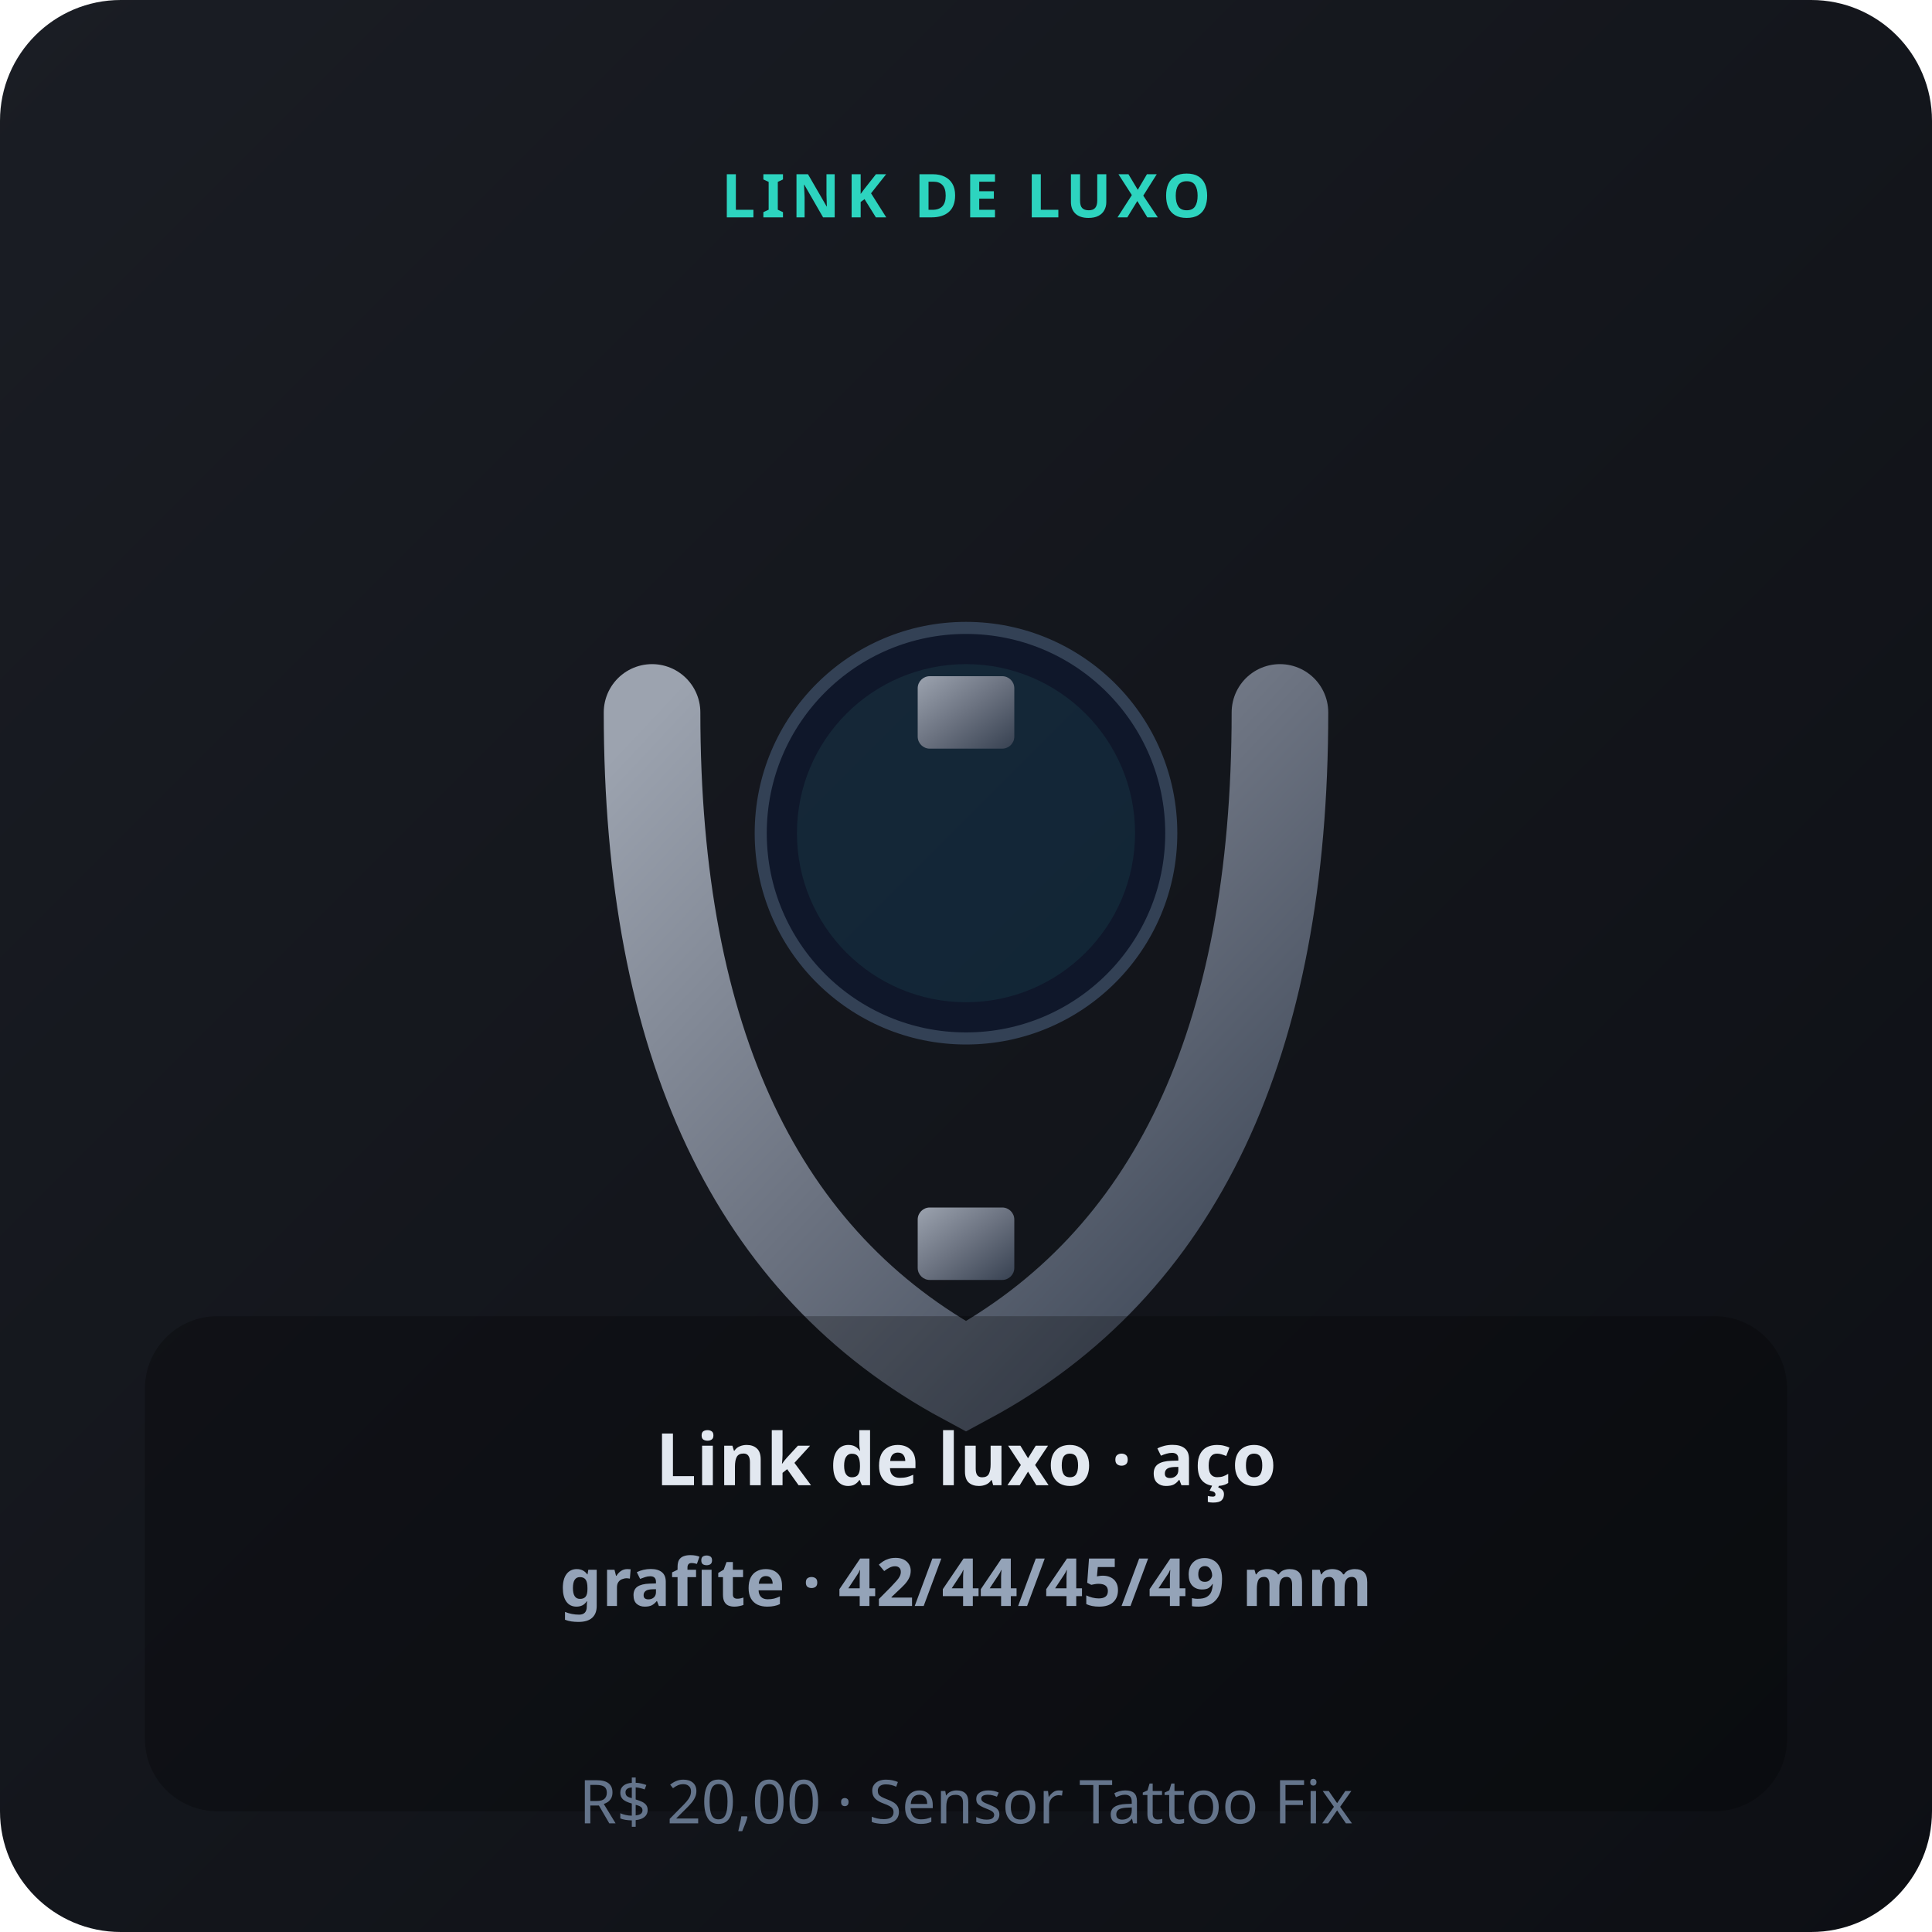
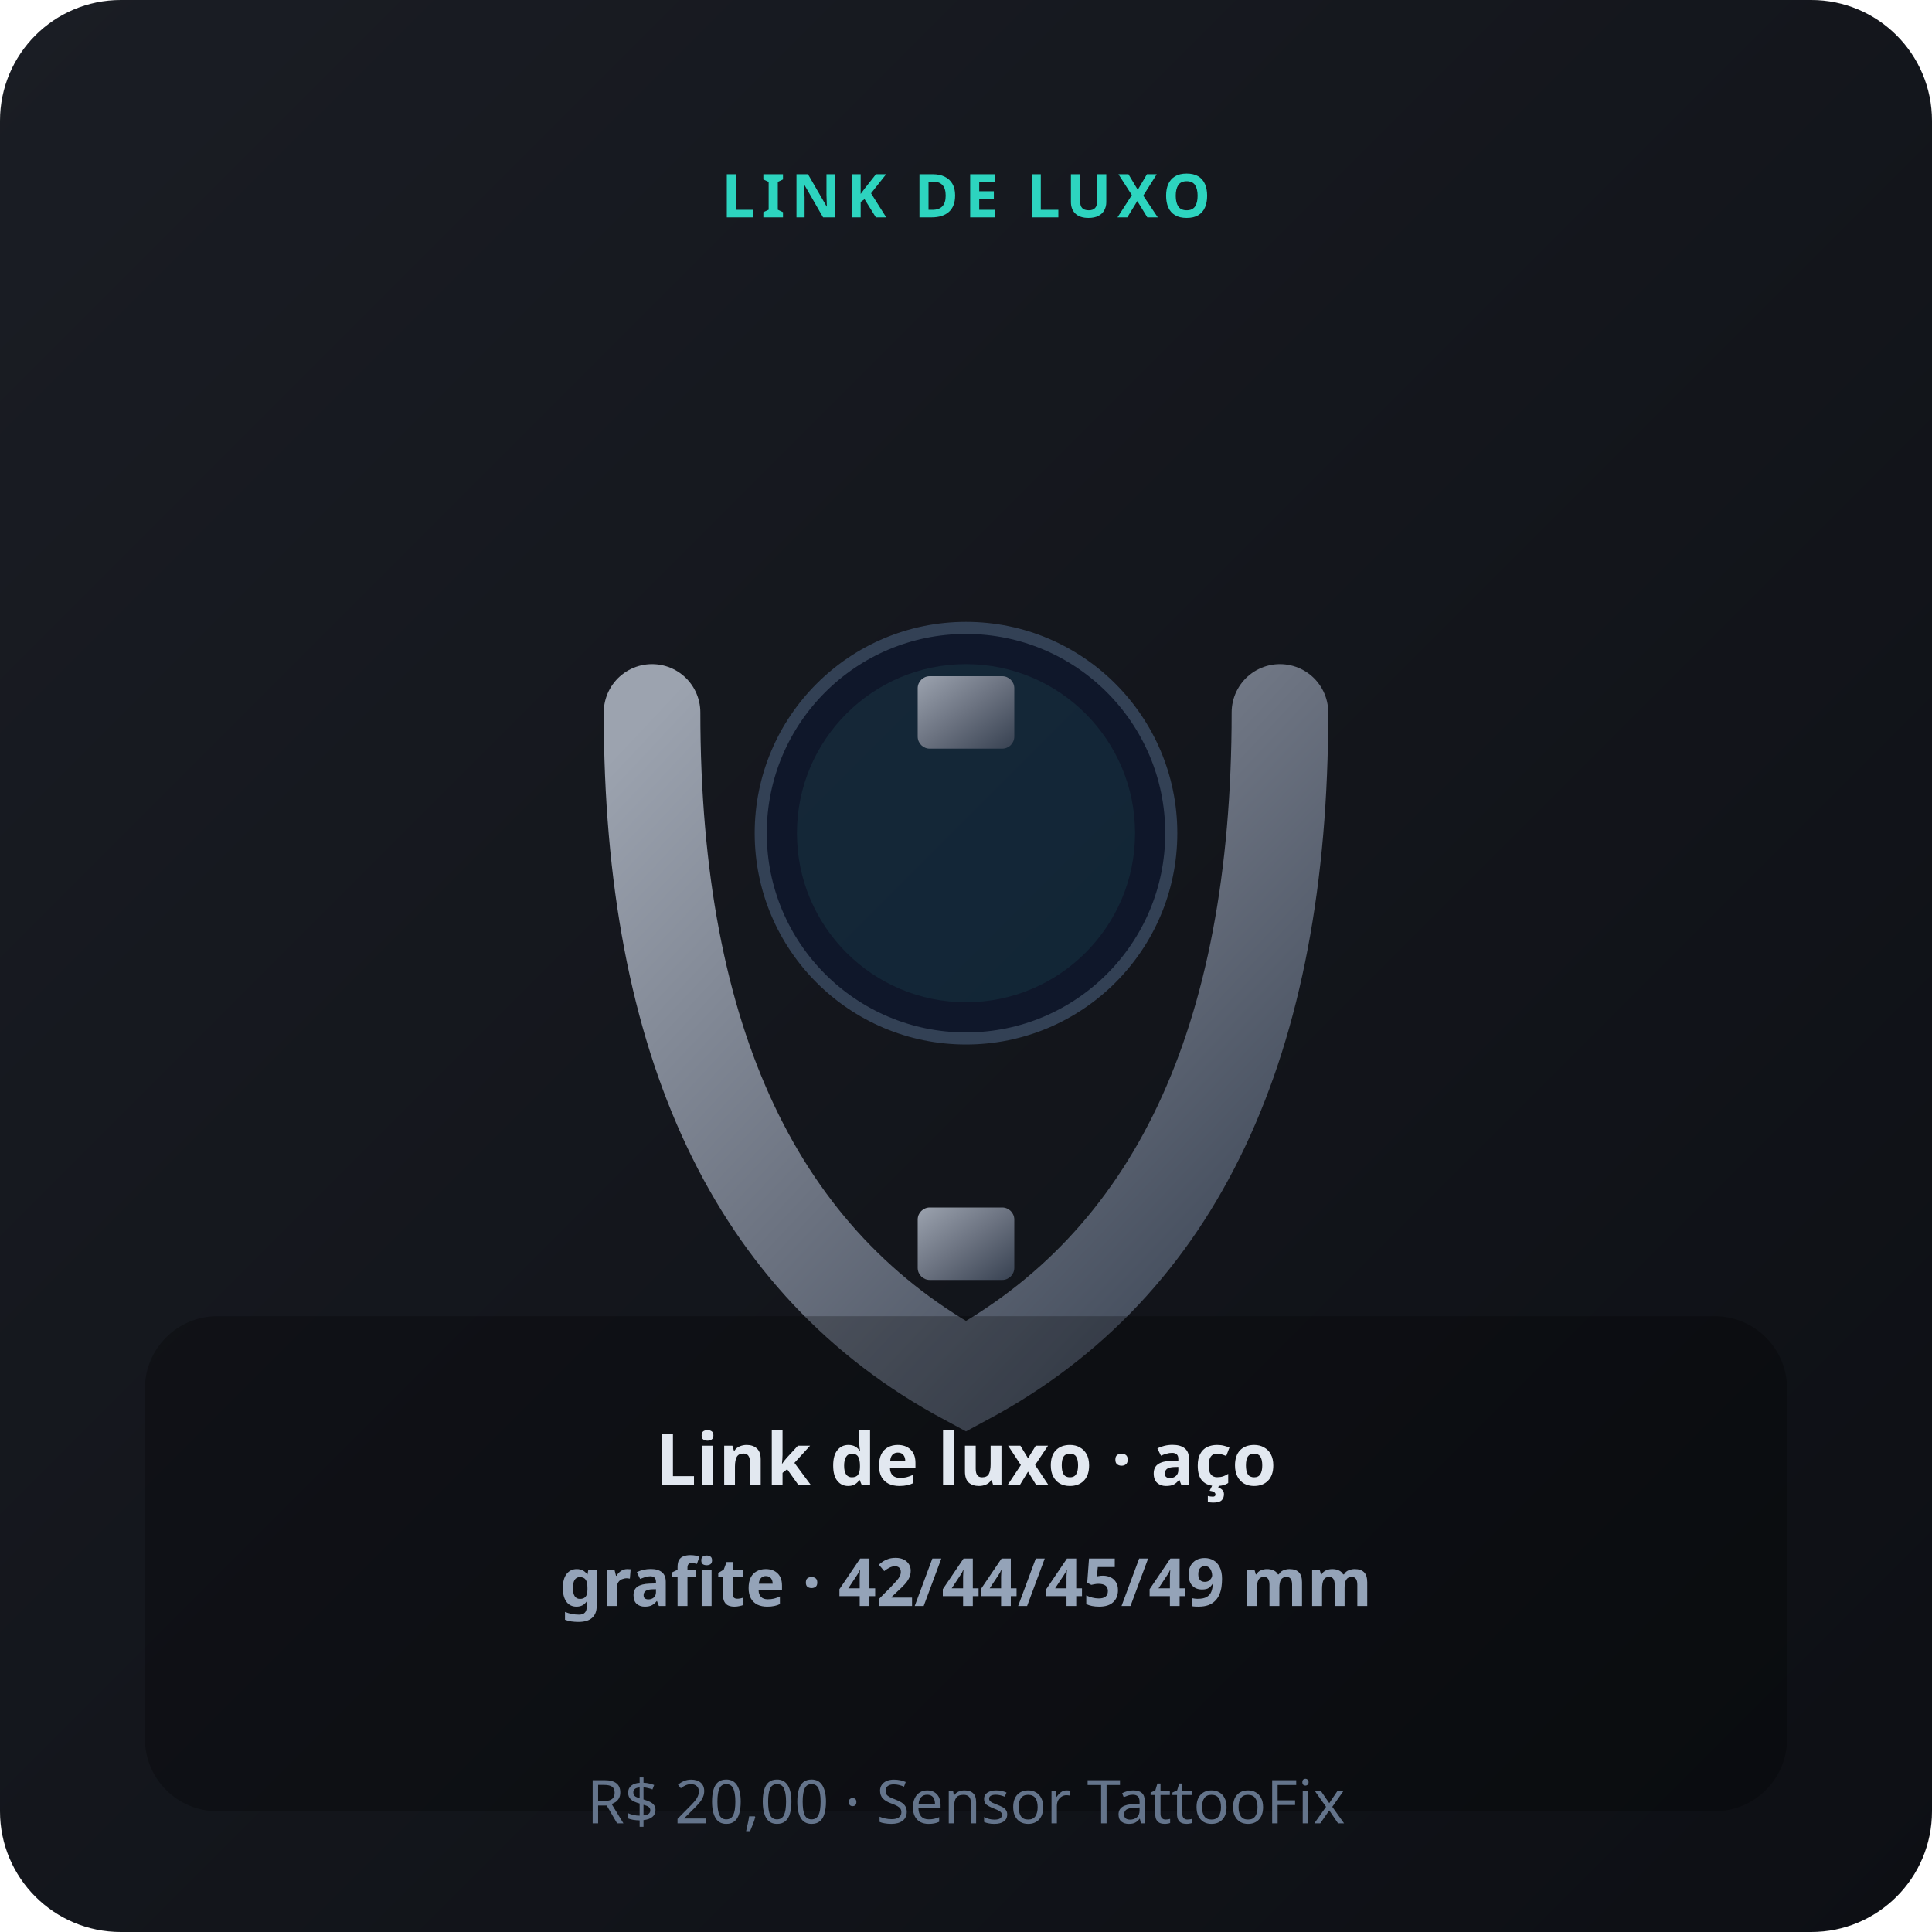
<svg xmlns="http://www.w3.org/2000/svg" viewBox="0 0 320 320" role="img" aria-label="Pulseira de Luxo em Aço Inoxidável com Elos — grafite (42/44/45/49mm)">
  <defs>
    <linearGradient id="bgpulseiralinkgrafite4249" x1="0%" y1="0%" x2="100%" y2="100%">
      <stop offset="0%" stop-color="#1a1d24" />
      <stop offset="100%" stop-color="#0d0f14" />
    </linearGradient>
    <linearGradient id="bandpulseiralinkgrafite4249" x1="0%" y1="0%" x2="100%" y2="100%">
      <stop offset="0%" stop-color="#9ca3af" />
      <stop offset="50%" stop-color="#6b7280" />
      <stop offset="100%" stop-color="#374151" />
    </linearGradient>
    <linearGradient id="accentpulseiralinkgrafite4249" x1="0%" y1="0%" x2="100%" y2="100%">
      <stop offset="0%" stop-color="#5eead4" />
      <stop offset="100%" stop-color="#2dd4bf" />
    </linearGradient>
  </defs>
  <rect width="320" height="320" rx="20" fill="url(#bgpulseiralinkgrafite4249)" />
  <text x="160" y="36" text-anchor="middle" fill="#2dd4bf" font-family="system-ui,sans-serif" font-size="10" font-weight="700" letter-spacing="1">LINK DE LUXO</text>
  <rect x="148" y="108" width="24" height="20" rx="6" fill="#1e293b" stroke="url(#accentpulseiralinkgrafite4249)" stroke-width="1.5" />
  <circle cx="160" cy="138" r="34" fill="#0f172a" stroke="#334155" stroke-width="2" />
  <circle cx="160" cy="138" r="28" fill="url(#accentpulseiralinkgrafite4249)" opacity="0.08" />
  <path d="M108 118 Q108 200 160 228 Q212 200 212 118" fill="none" stroke="url(#bandpulseiralinkgrafite4249)" stroke-width="16" stroke-linecap="round" />
  <rect x="152" y="112" width="16" height="12" rx="2" fill="url(#bandpulseiralinkgrafite4249)" />
  <rect x="152" y="200" width="16" height="12" rx="2" fill="url(#bandpulseiralinkgrafite4249)" />
  <rect x="24" y="218" width="272" height="82" rx="12" fill="#000" fill-opacity="0.25" />
  <text x="160" y="246" text-anchor="middle" fill="#e2e8f0" font-family="system-ui,sans-serif" font-size="12" font-weight="700">Link de luxo · aço</text>
  <text x="160" y="266" text-anchor="middle" fill="#94a3b8" font-family="system-ui,sans-serif" font-size="11" font-weight="600">grafite · 42/44/45/49 mm</text>
-   <text x="160" y="302" text-anchor="middle" fill="#64748b" font-family="system-ui,sans-serif" font-size="10">R$ 20,00 · Sensor Tattoo Fix</text>
+   <text x="160" y="302" text-anchor="middle" fill="#64748b" font-family="system-ui,sans-serif" font-size="10">R$ 20,00 · Sensor TattooFix</text>
</svg>
